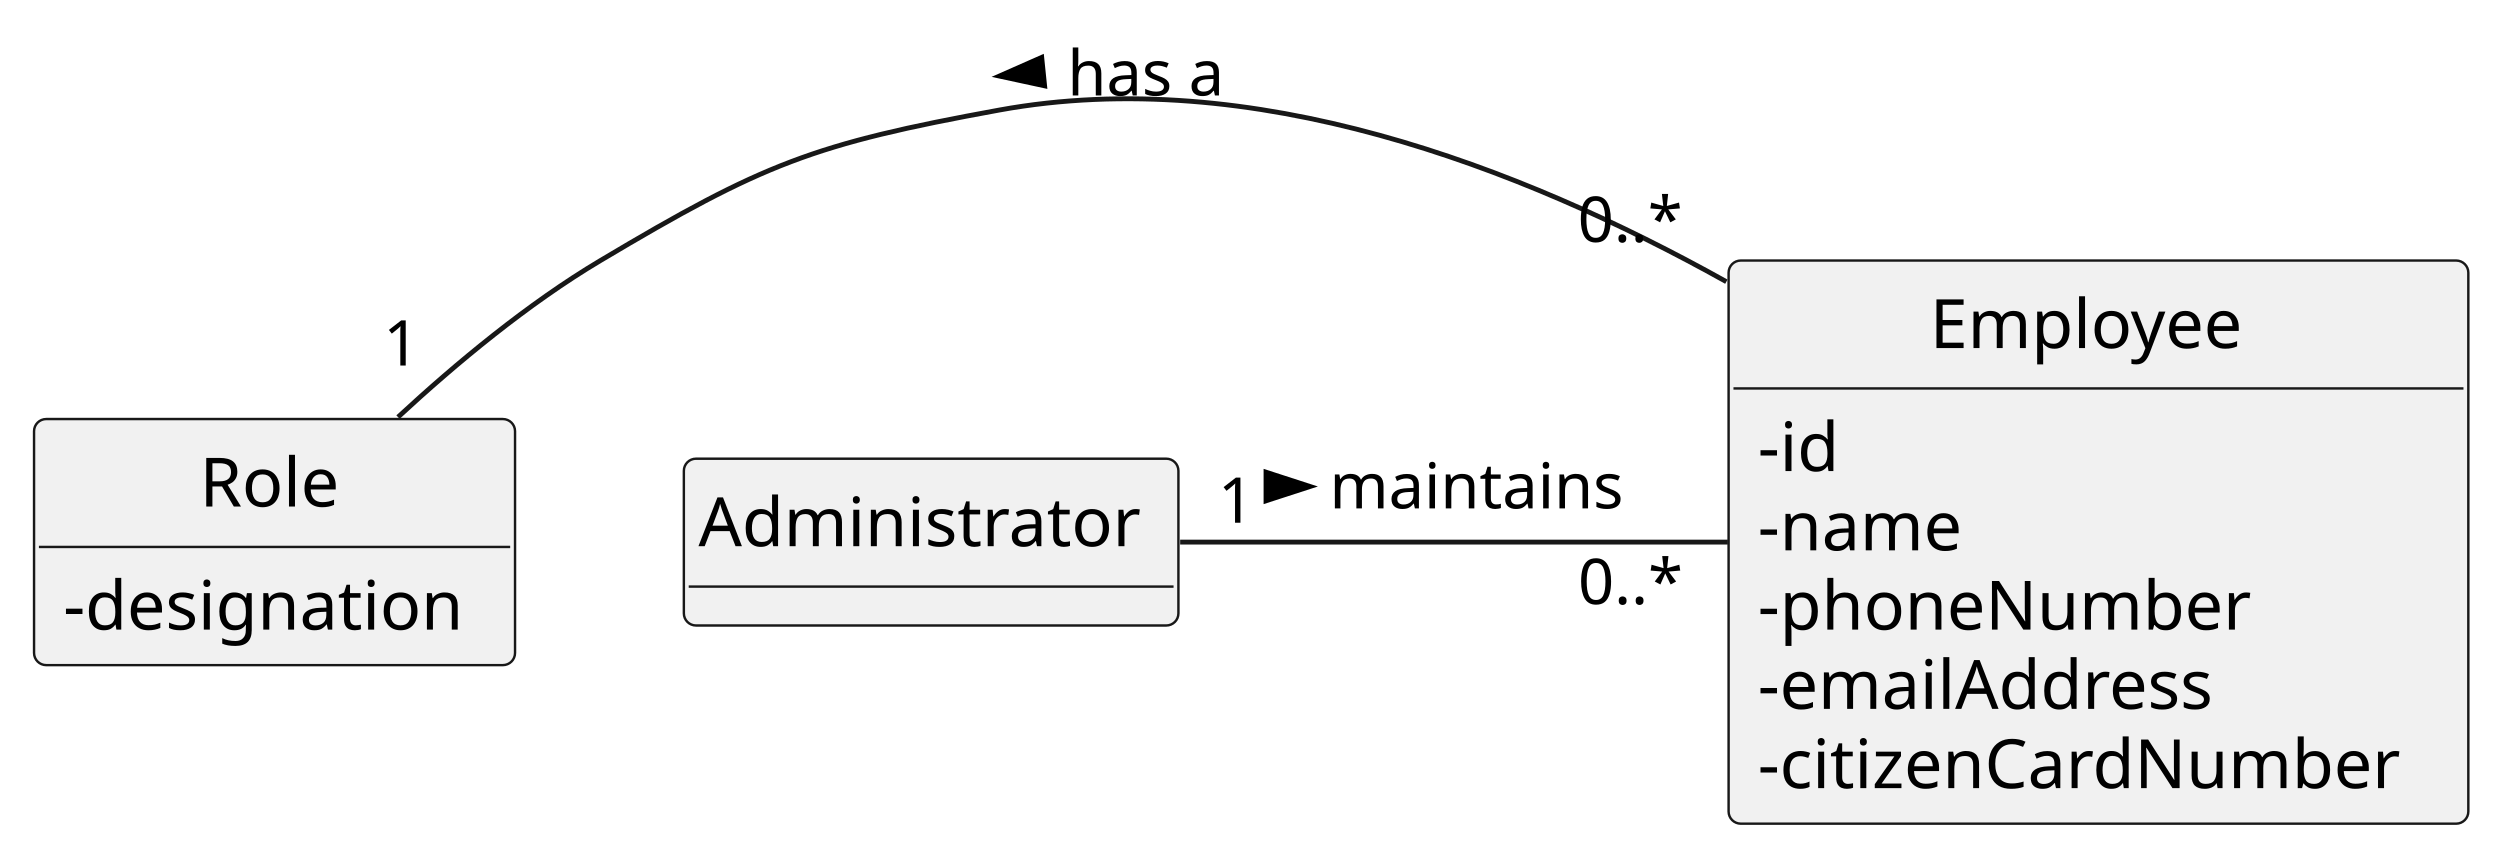
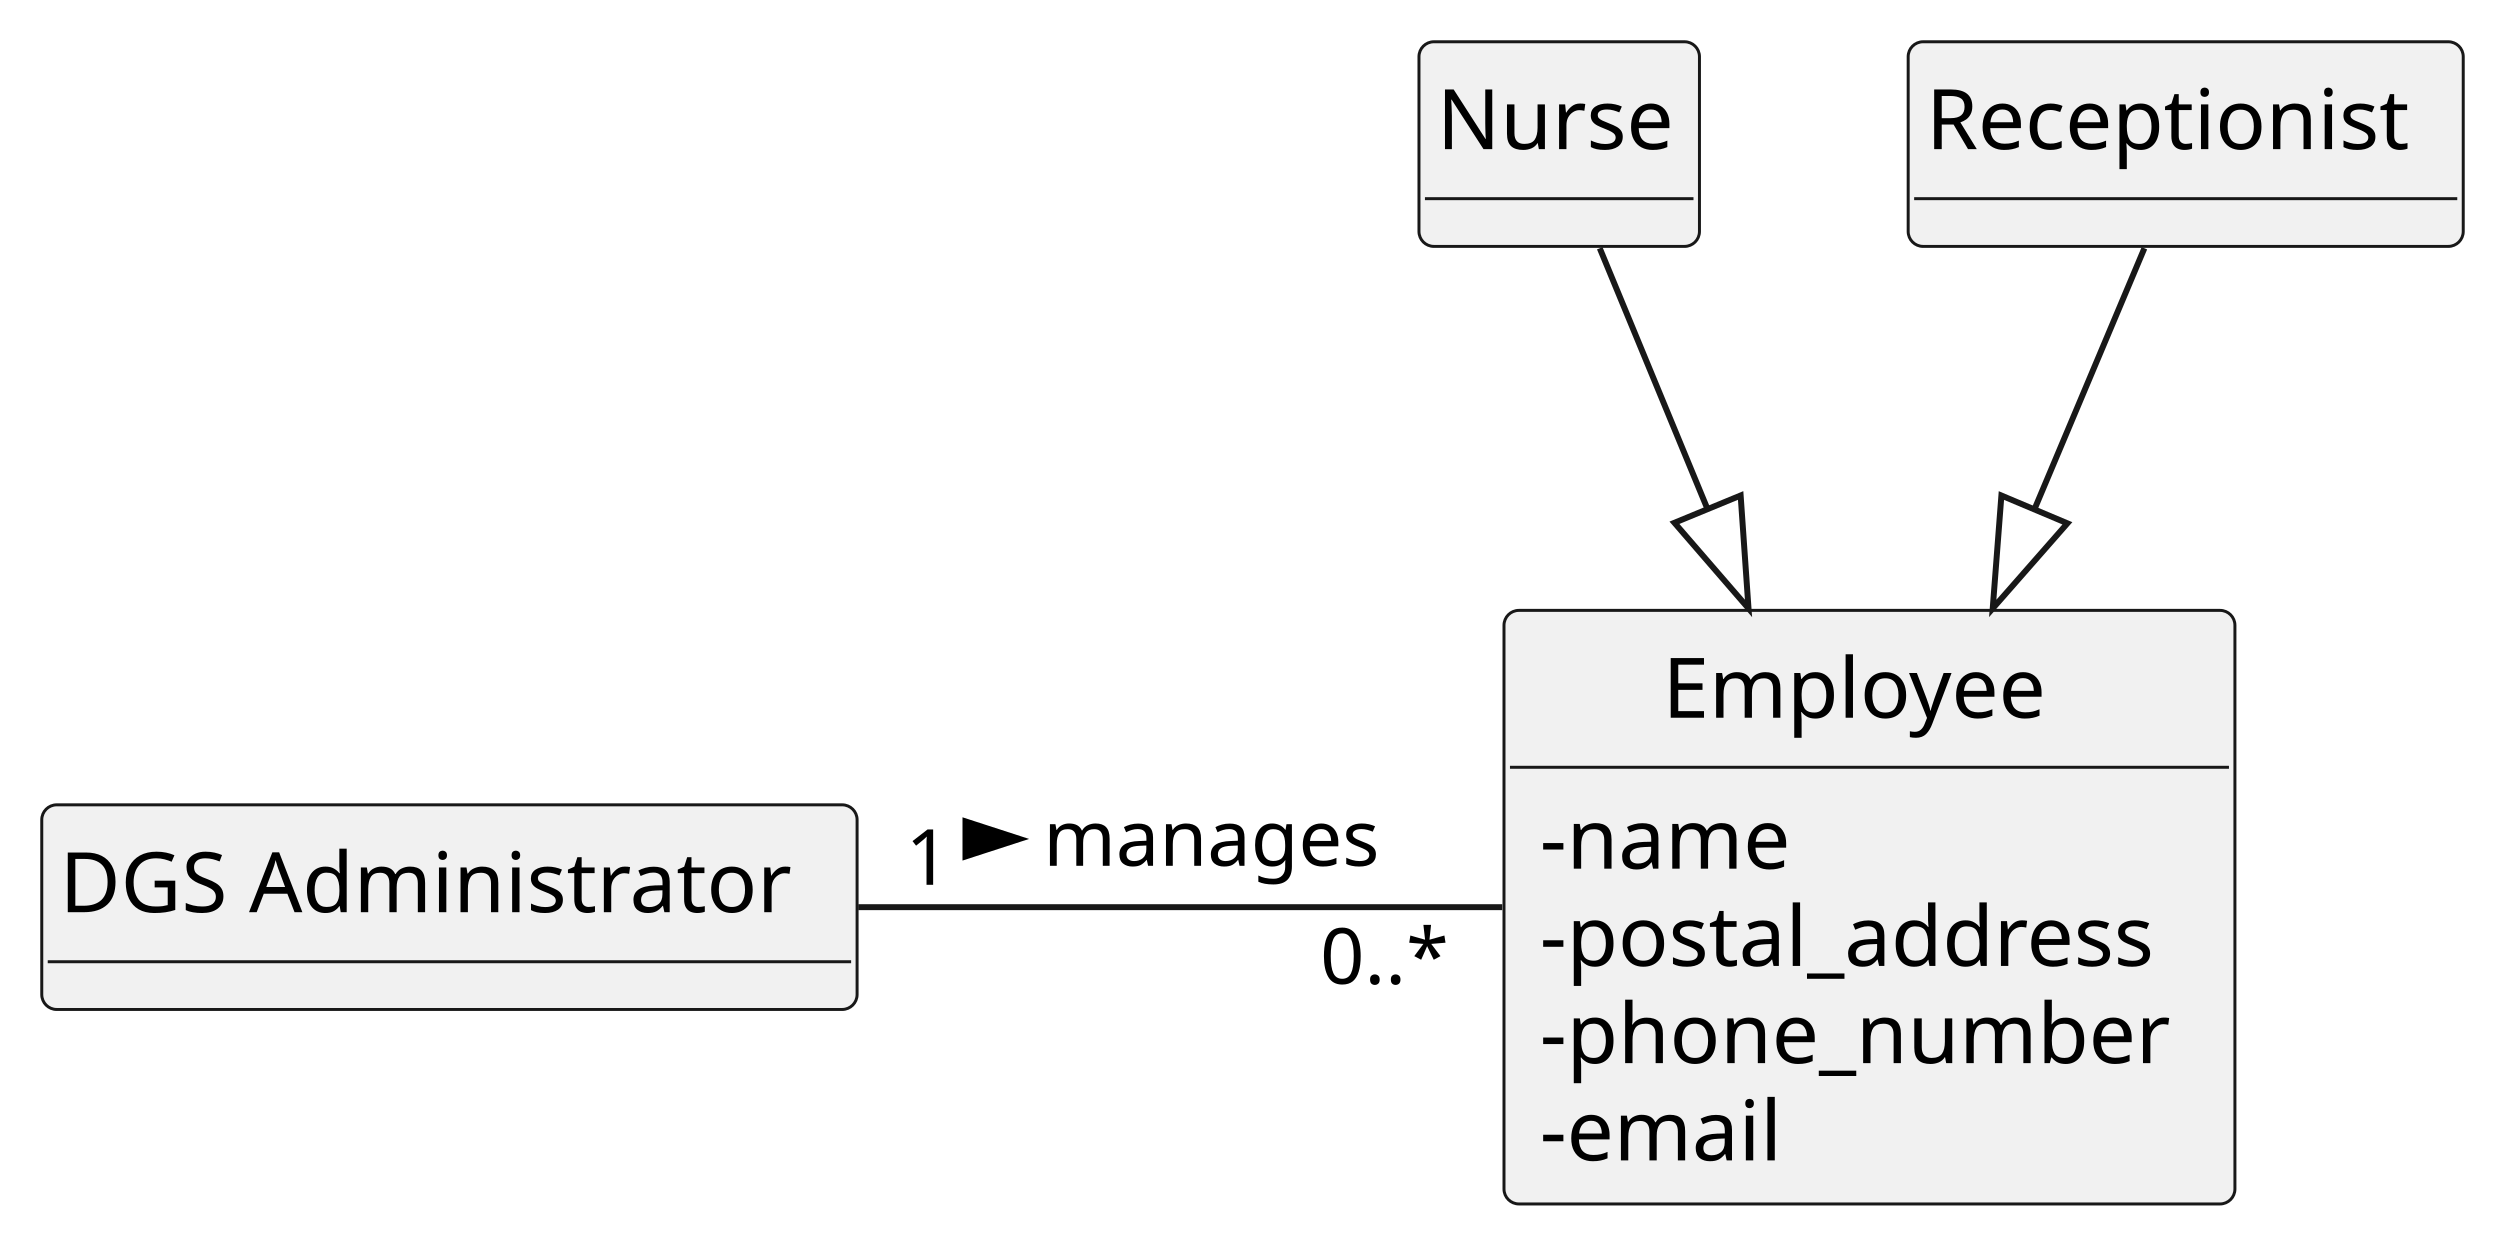
- <svg xmlns="http://www.w3.org/2000/svg" contentStyleType="text/css" data-diagram-type="CLASS" height="176px" preserveAspectRatio="none" style="width:514px;height:176px;background:#FFFFFF;" version="1.1" viewBox="0 0 514 176" width="514px" zoomAndPan="magnify">
+ <svg xmlns="http://www.w3.org/2000/svg" contentStyleType="text/css" data-diagram-type="CLASS" height="208px" preserveAspectRatio="none" style="width:419px;height:208px;background:#FFFFFF;" version="1.1" viewBox="0 0 419 208" width="419px" zoomAndPan="magnify">
  <defs />
  <g>
-     <g class="entity" data-entity="Administrator" data-source-line="5" data-uid="ent0002" id="entity_Administrator">
-       <rect fill="#F1F1F1" height="34.297" rx="2.5" ry="2.5" style="stroke:#181818;stroke-width:0.5;" width="101.683" x="140.6" y="94.306" />
-       <text fill="#000000" font-family="sans-serif" font-size="14" lengthAdjust="spacing" textLength="95.683" x="143.6" y="112.301">Administrator</text>
-       <line style="stroke:#181818;stroke-width:0.5;" x1="141.6" x2="241.283" y1="120.603" y2="120.603" />
+     <g class="entity" data-entity="DGS Administrator" data-source-line="5" data-uid="ent0002" id="entity_DGS Administrator">
+       <rect fill="#F1F1F1" height="34.297" rx="2.5" ry="2.5" style="stroke:#181818;stroke-width:0.5;" width="136.648" x="7" y="134.89" />
+       <text fill="#000000" font-family="sans-serif" font-size="14" lengthAdjust="spacing" textLength="130.648" x="10" y="152.885">DGS Administrator</text>
+       <line style="stroke:#181818;stroke-width:0.5;" x1="8" x2="142.648" y1="161.187" y2="161.187" />
    </g>
    <g class="entity" data-entity="Employee" data-source-line="8" data-uid="ent0003" id="entity_Employee">
-       <rect fill="#F1F1F1" height="115.781" rx="2.5" ry="2.5" style="stroke:#181818;stroke-width:0.5;" width="152.089" x="355.4" y="53.566" />
-       <text fill="#000000" font-family="sans-serif" font-size="14" lengthAdjust="spacing" textLength="69.337" x="396.776" y="71.561">Employee</text>
-       <line style="stroke:#181818;stroke-width:0.5;" x1="356.4" x2="506.489" y1="79.863" y2="79.863" />
-       <text fill="#000000" font-family="sans-serif" font-size="14" lengthAdjust="spacing" textLength="17.828" x="361.4" y="96.858">-id</text>
-       <text fill="#000000" font-family="sans-serif" font-size="14" lengthAdjust="spacing" textLength="44.755" x="361.4" y="113.155">-name</text>
-       <text fill="#000000" font-family="sans-serif" font-size="14" lengthAdjust="spacing" textLength="105.103" x="361.4" y="129.452">-phoneNumber</text>
-       <text fill="#000000" font-family="sans-serif" font-size="14" lengthAdjust="spacing" textLength="99.969" x="361.4" y="145.749">-emailAddress</text>
-       <text fill="#000000" font-family="sans-serif" font-size="14" lengthAdjust="spacing" textLength="140.089" x="361.4" y="162.045">-citizenCardNumber</text>
+       <rect fill="#F1F1F1" height="99.484" rx="2.5" ry="2.5" style="stroke:#181818;stroke-width:0.5;" width="122.503" x="252.07" y="102.3" />
+       <text fill="#000000" font-family="sans-serif" font-size="14" lengthAdjust="spacing" textLength="69.337" x="278.653" y="120.295">Employee</text>
+       <line style="stroke:#181818;stroke-width:0.5;" x1="253.07" x2="373.573" y1="128.597" y2="128.597" />
+       <text fill="#000000" font-family="sans-serif" font-size="14" lengthAdjust="spacing" textLength="44.755" x="258.07" y="145.592">-name</text>
+       <text fill="#000000" font-family="sans-serif" font-size="14" lengthAdjust="spacing" textLength="110.065" x="258.07" y="161.889">-postal_address</text>
+       <text fill="#000000" font-family="sans-serif" font-size="14" lengthAdjust="spacing" textLength="110.503" x="258.07" y="178.186">-phone_number</text>
+       <text fill="#000000" font-family="sans-serif" font-size="14" lengthAdjust="spacing" textLength="43.661" x="258.07" y="194.483">-email</text>
    </g>
-     <g class="entity" data-entity="Role" data-source-line="16" data-uid="ent0004" id="entity_Role">
-       <rect fill="#F1F1F1" height="50.594" rx="2.5" ry="2.5" style="stroke:#181818;stroke-width:0.5;" width="98.892" x="7" y="86.156" />
-       <text fill="#000000" font-family="sans-serif" font-size="14" lengthAdjust="spacing" textLength="30.796" x="41.048" y="104.151">Role</text>
-       <line style="stroke:#181818;stroke-width:0.5;" x1="8" x2="104.892" y1="112.453" y2="112.453" />
-       <text fill="#000000" font-family="sans-serif" font-size="14" lengthAdjust="spacing" textLength="86.892" x="13" y="129.448">-designation</text>
+     <g class="entity" data-entity="Nurse" data-source-line="15" data-uid="ent0004" id="entity_Nurse">
+       <rect fill="#F1F1F1" height="34.297" rx="2.5" ry="2.5" style="stroke:#181818;stroke-width:0.5;" width="47.009" x="237.82" y="7" />
+       <text fill="#000000" font-family="sans-serif" font-size="14" lengthAdjust="spacing" textLength="41.009" x="240.82" y="24.995">Nurse</text>
+       <line style="stroke:#181818;stroke-width:0.5;" x1="238.82" x2="283.829" y1="33.297" y2="33.297" />
    </g>
-     <g class="link" data-entity-1="Administrator" data-entity-2="Employee" data-source-line="21" data-uid="lnk5" id="link_Administrator_Employee">
-       <path codeLine="21" d="M242.64,111.456 C275.4,111.456 318.5,111.456 355.25,111.456" fill="none" id="Administrator-Employee" style="stroke:#181818;stroke-width:1;" />
-       <polygon fill="#000000" points="269.34,100.022,260.295,97.083,260.295,102.961,269.34,100.022" style="stroke:#000000;stroke-width:1;" />
-       <text fill="#000000" font-family="sans-serif" font-size="13" lengthAdjust="spacing" textLength="64.168" x="273.34" y="104.523">maintains</text>
-       <text fill="#000000" font-family="sans-serif" font-size="13" lengthAdjust="spacing" textLength="8.271" x="250.421" y="107.478">1</text>
-       <text fill="#000000" font-family="sans-serif" font-size="13" lengthAdjust="spacing" textLength="23.036" x="324.441" y="124.197">0..*</text>
+     <g class="entity" data-entity="Receptionist" data-source-line="18" data-uid="ent0005" id="entity_Receptionist">
+       <rect fill="#F1F1F1" height="34.297" rx="2.5" ry="2.5" style="stroke:#181818;stroke-width:0.5;" width="93.028" x="319.81" y="7" />
+       <text fill="#000000" font-family="sans-serif" font-size="14" lengthAdjust="spacing" textLength="87.028" x="322.81" y="24.995">Receptionist</text>
+       <line style="stroke:#181818;stroke-width:0.5;" x1="320.81" x2="411.838" y1="33.297" y2="33.297" />
    </g>
-     <g class="link" data-entity-1="Role" data-entity-2="Employee" data-source-line="24" data-uid="lnk7" id="link_Role_Employee">
-       <path codeLine="24" d="M81.83,85.756 C93.71,74.766 108.52,62.446 123.45,53.566 C156.92,33.646 167.13,29.616 205.45,22.626 C257.18,13.196 312.17,34.046 354.94,57.916" fill="none" id="Role-Employee" style="stroke:#181818;stroke-width:1;" />
-       <polygon fill="#000000" points="205.476,15.639,214.772,17.646,214.176,11.798,205.476,15.639" style="stroke:#000000;stroke-width:1;" />
-       <text fill="#000000" font-family="sans-serif" font-size="13" lengthAdjust="spacing" textLength="35.077" x="219.45" y="19.633">has a</text>
-       <text fill="#000000" font-family="sans-serif" font-size="13" lengthAdjust="spacing" textLength="8.271" x="78.806" y="75.161">1</text>
-       <text fill="#000000" font-family="sans-serif" font-size="13" lengthAdjust="spacing" textLength="23.036" x="324.379" y="49.743">0..*</text>
+     <g class="link" data-entity-1="DGS Administrator" data-entity-2="Employee" data-source-line="22" data-uid="lnk6" id="link_DGS Administrator_Employee">
+       <path codeLine="22" d="M143.84,152.04 C177.9,152.04 218.73,152.04 251.78,152.04" fill="none" id="DGS Administrator-Employee" style="stroke:#181818;stroke-width:1;" />
+       <polygon fill="#000000" points="170.86,140.606,161.815,137.667,161.815,143.545,170.86,140.606" style="stroke:#000000;stroke-width:1;" />
+       <text fill="#000000" font-family="sans-serif" font-size="13" lengthAdjust="spacing" textLength="59.858" x="174.86" y="145.107">manages</text>
+       <text fill="#000000" font-family="sans-serif" font-size="13" lengthAdjust="spacing" textLength="8.271" x="151.786" y="148.294">1</text>
+       <text fill="#000000" font-family="sans-serif" font-size="13" lengthAdjust="spacing" textLength="23.036" x="221.249" y="164.887">0..*</text>
+     </g>
+     <g class="link" data-entity-1="Nurse" data-entity-2="Employee" data-source-line="25" data-uid="lnk7" id="link_Nurse_Employee">
+       <path codeLine="25" d="M268.12,41.61 C274.45,56.93 277.354,63.931 286.184,85.331" fill="none" id="Nurse-to-Employee" style="stroke:#181818;stroke-width:1;" />
+       <polygon fill="none" points="293.05,101.97,291.731,83.042,280.638,87.619,293.05,101.97" style="stroke:#181818;stroke-width:1;" />
+     </g>
+     <g class="link" data-entity-1="Receptionist" data-entity-2="Employee" data-source-line="26" data-uid="lnk8" id="link_Receptionist_Employee">
+       <path codeLine="26" d="M359.4,41.61 C352.94,56.93 349.975,63.98 340.965,85.38" fill="none" id="Receptionist-to-Employee" style="stroke:#181818;stroke-width:1;" />
+       <polygon fill="none" points="333.98,101.97,346.495,87.709,335.435,83.052,333.98,101.97" style="stroke:#181818;stroke-width:1;" />
    </g>
  </g>
</svg>
